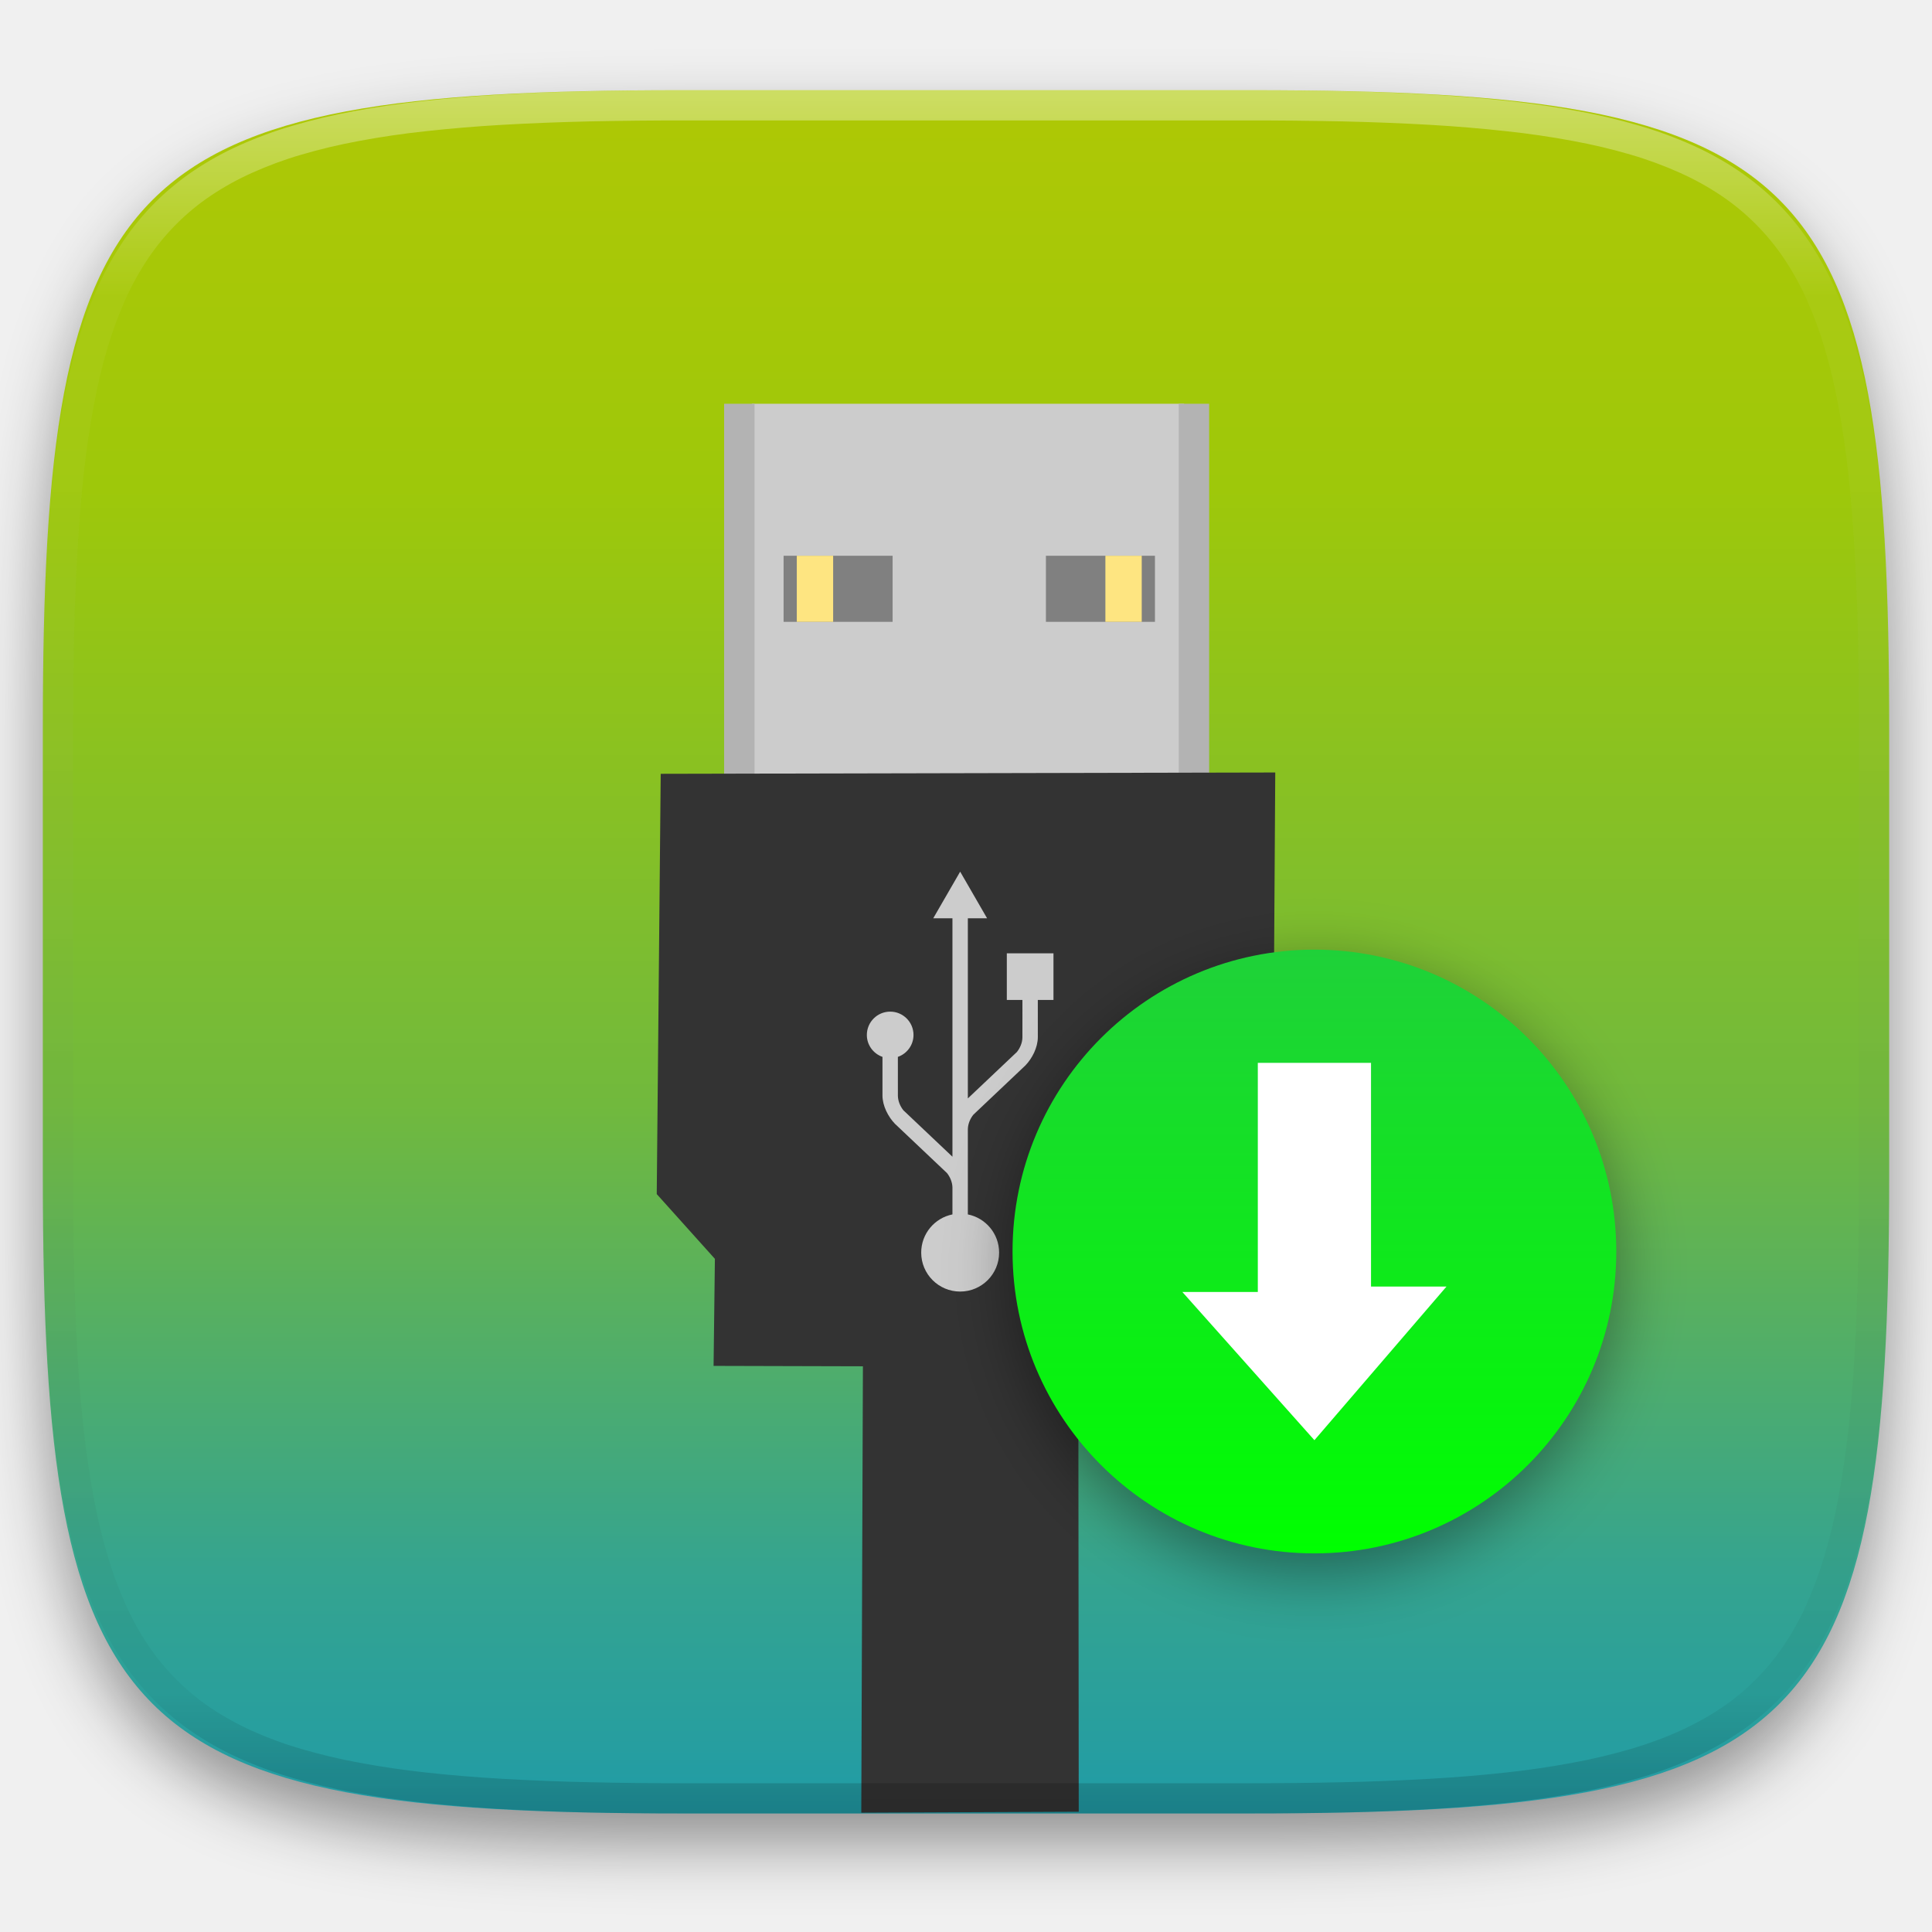
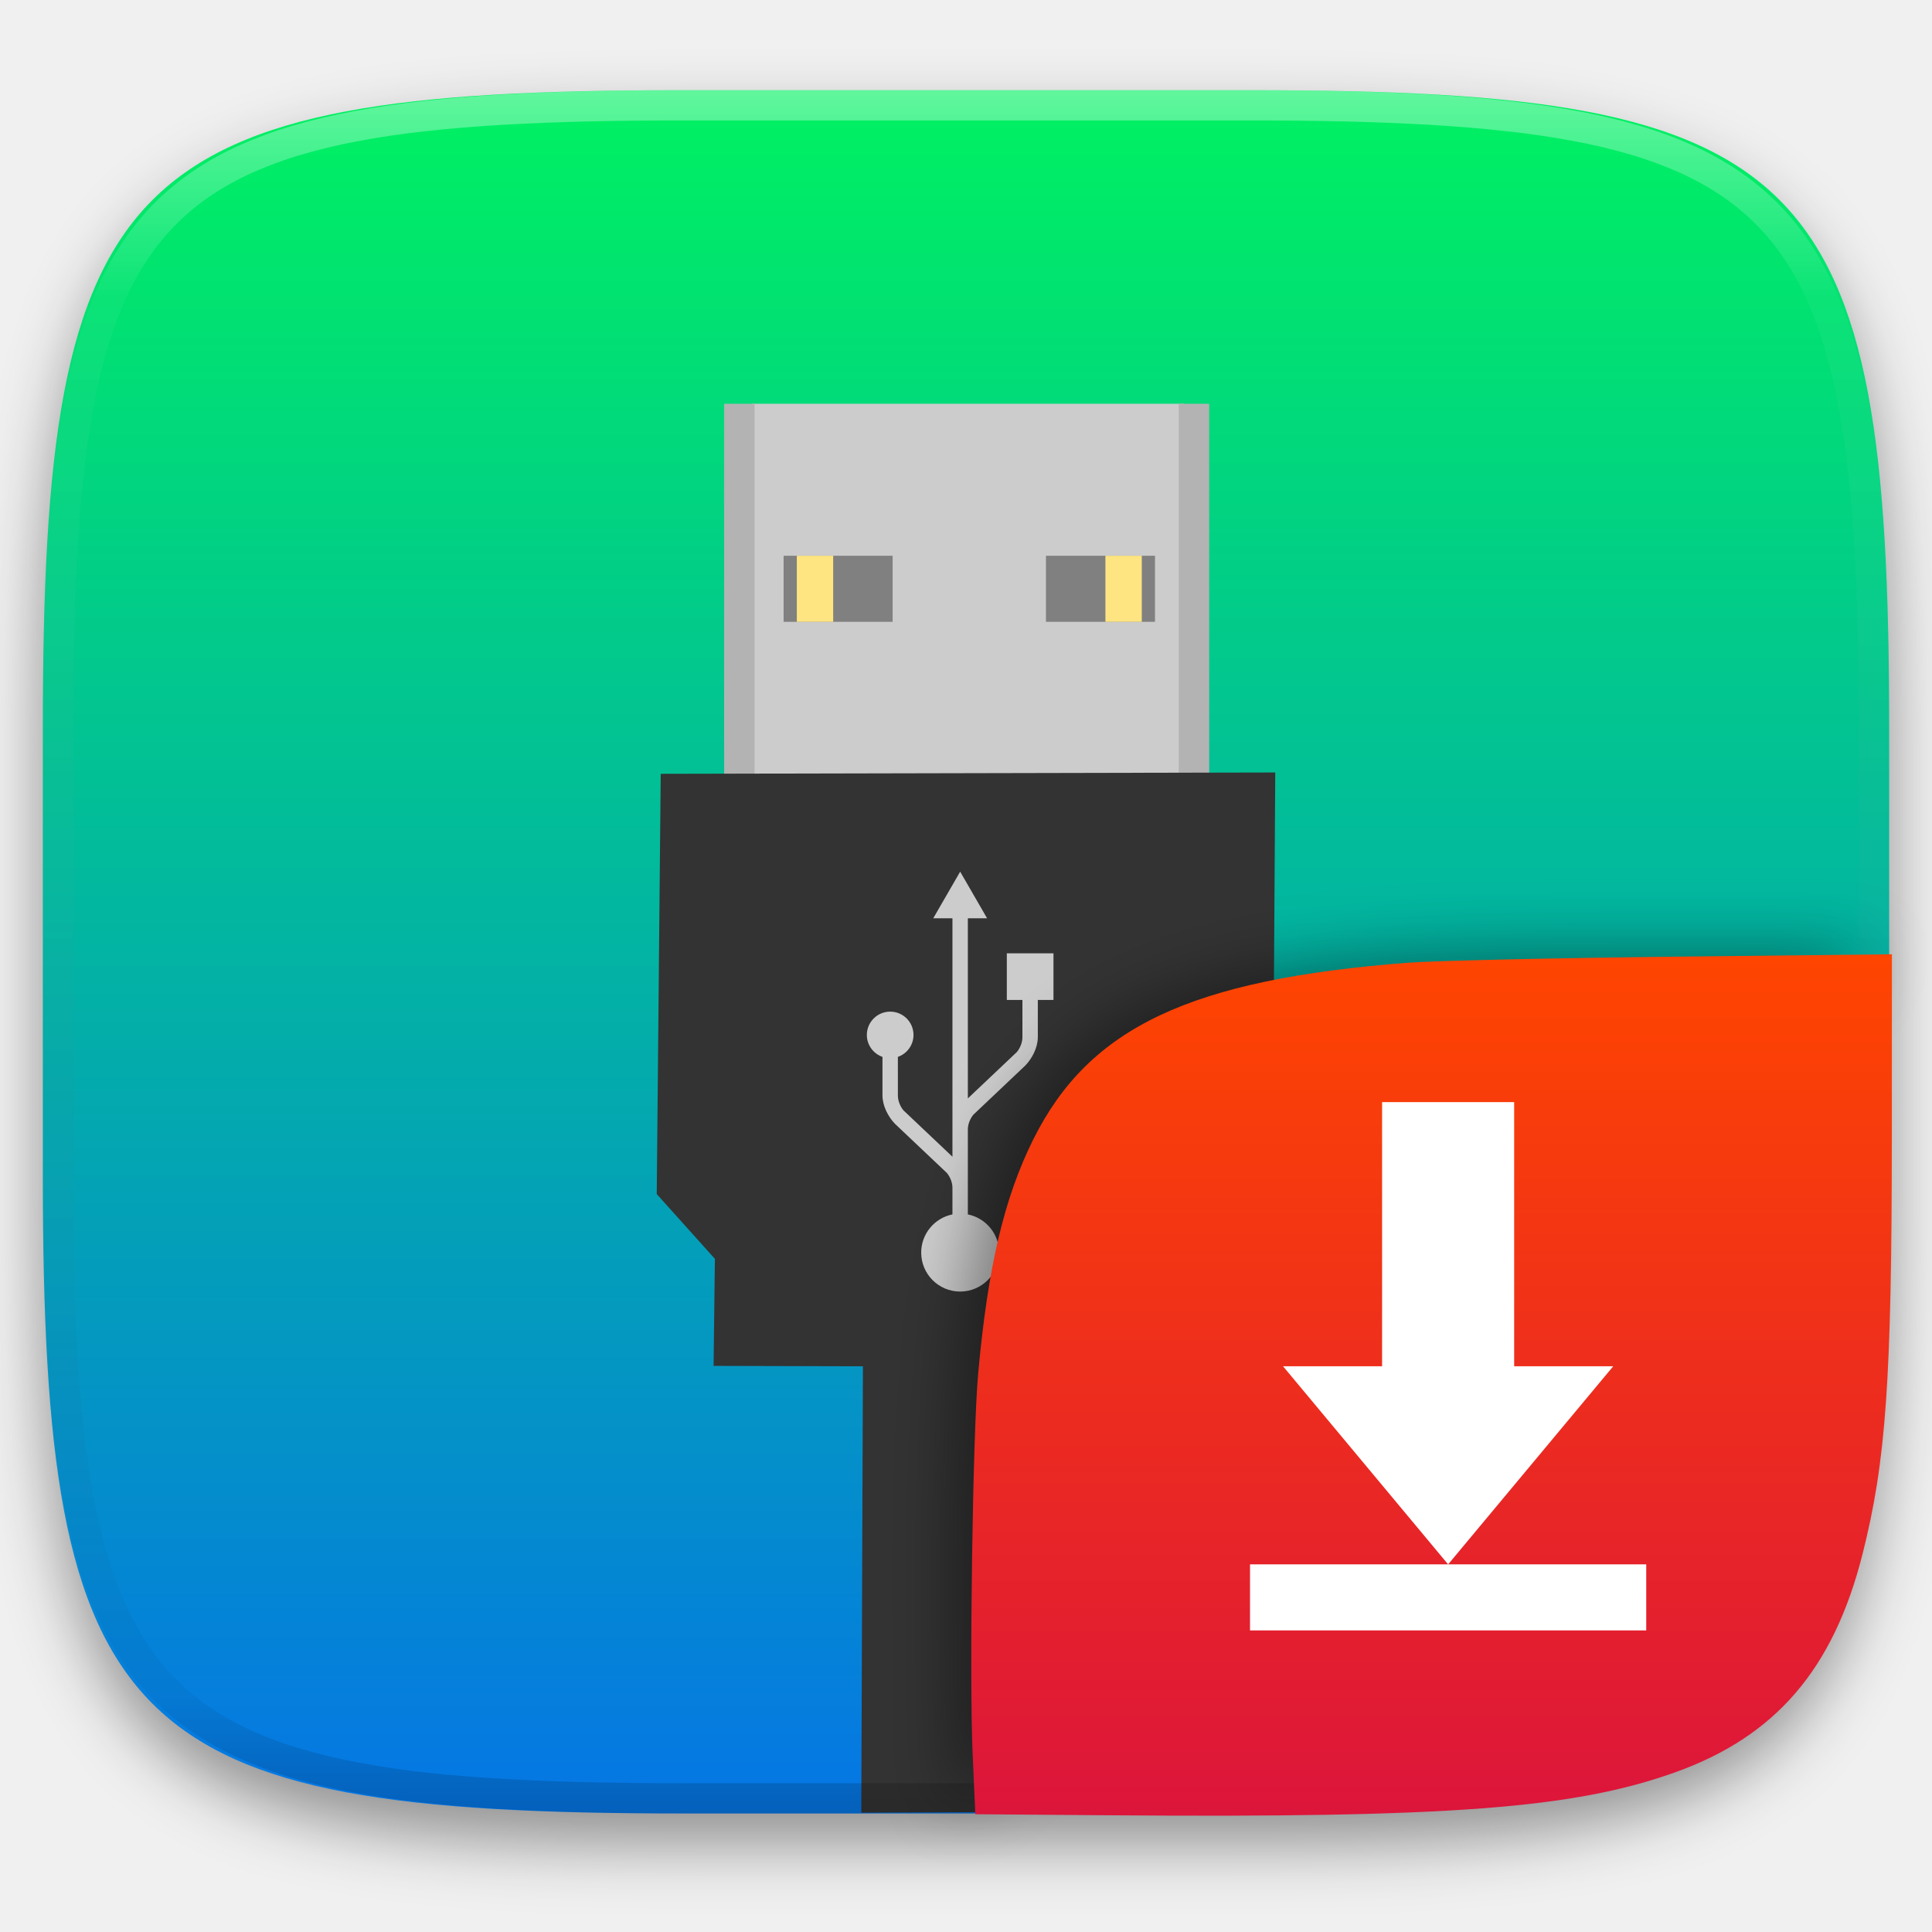
- <svg xmlns="http://www.w3.org/2000/svg" style="isolation:isolate" width="256" height="256" viewBox="0 0 256 256">
+ <svg xmlns="http://www.w3.org/2000/svg" style="isolation:isolate" viewBox="0 0 256 256" width="256" height="256">
  <defs>
-     <filter id="VOXWcQlJtCIYku5n3ozxK4AZGlD7xT3H" width="400%" height="400%" x="-200%" y="-200%" color-interpolation-filters="sRGB" filterUnits="objectBoundingBox">
-       <feGaussianBlur in="SourceGraphic" stdDeviation="4.294" />
-       <feOffset dx="0" dy="4" result="pf_100_offsetBlur" />
-       <feFlood flood-opacity=".4" />
-       <feComposite in2="pf_100_offsetBlur" operator="in" result="pf_100_dropShadow" />
-       <feBlend in="SourceGraphic" in2="pf_100_dropShadow" mode="normal" />
-     </filter>
+     <clipPath id="_clipPath_ccsWm7vIStxMeLVSerr8QtNTB1jXbAeE">
+       <rect width="256" height="256" />
+     </clipPath>
  </defs>
-   <g filter="url(#VOXWcQlJtCIYku5n3ozxK4AZGlD7xT3H)">
-     <linearGradient id="_lgradient_0" x1=".5" x2=".5" y1="-.207" y2="1.207" gradientTransform="matrix(244.648,0,0,228.338,5.676,11.952)" gradientUnits="userSpaceOnUse">
-       <stop offset="0%" style="stop-color:#BEC900" />
-       <stop offset="31.2%" style="stop-color:#9EC80A" />
-       <stop offset="56.2%" style="stop-color:#71B93D" />
-       <stop offset="75%" style="stop-color:#35A48F" />
-       <stop offset="100%" style="stop-color:#018FCA" />
-     </linearGradient>
-     <path fill="url(#_lgradient_0)" d="M 165.685 11.952 C 239.74 11.952 250.324 22.509 250.324 96.495 L 250.324 155.746 C 250.324 229.733 239.74 240.29 165.685 240.29 L 90.315 240.29 C 16.26 240.29 5.676 229.733 5.676 155.746 L 5.676 96.495 C 5.676 22.509 16.26 11.952 90.315 11.952 L 165.685 11.952 Z" />
-   </g>
-   <g>
-     <rect fill="#CCCCCC" width="57.264" height="50.61" x="99.63" y="53.5" transform="matrix(1,0,0,1,0,0)" />
-     <rect fill="#B3B3B3" width="4.028" height="50.61" x="95.95" y="53.5" transform="matrix(1,0,0,1,0,0)" />
-     <rect fill="#B3B3B3" width="4.028" height="50.61" x="156.19" y="53.5" transform="matrix(1,0,0,1,0,0)" />
-     <path fill="#333333" d="M 114.341 181.041 L 94.552 180.988 L 94.727 166.803 L 87.022 158.222 L 87.547 102.534 L 168.978 102.359 L 168.628 158.222 L 159.872 167.504 L 160.047 181.163 L 142.885 181.117 L 142.938 240.063 L 114.125 240.188 L 114.341 181.041 Z" />
-     <rect fill="#808080" width="14.447" height="8.756" x="103.83" y="73.64" transform="matrix(1,0,0,1,0,0)" />
-     <rect fill="#FEE581" width="4.816" height="8.756" x="105.58" y="73.64" transform="matrix(1,0,0,1,0,0)" />
-     <rect fill="#808080" width="14.447" height="8.756" x="138.59" y="73.64" transform="matrix(1,0,0,1,0,0)" />
-     <rect fill="#FEE581" width="4.816" height="8.756" x="146.47" y="73.64" transform="matrix(1,0,0,1,0,0)" />
-     <path fill="#CCCCCC" d="M 127.227 115.5 L 123.657 121.681 L 126.204 121.681 L 126.204 153.272 L 119.705 147.121 C 119.285 146.597 118.991 145.912 118.975 145.208 C 118.975 142.358 118.974 140.665 118.973 140.042 C 120.176 139.62 121.044 138.485 121.044 137.137 C 121.044 135.43 119.66 134.046 117.953 134.046 C 116.246 134.046 114.862 135.43 114.862 137.137 C 114.862 138.485 115.73 139.62 116.932 140.042 L 116.931 145.147 C 116.931 146.531 117.69 147.981 118.58 148.904 C 118.554 148.879 118.526 148.852 118.581 148.905 C 118.603 148.925 125.475 155.432 125.475 155.432 C 125.894 155.954 126.187 156.639 126.203 157.343 L 126.203 160.916 C 123.842 161.39 122.064 163.475 122.064 165.976 C 122.064 168.827 124.375 171.138 127.225 171.138 C 130.077 171.138 132.388 168.827 132.388 165.976 C 132.388 163.474 130.608 161.39 128.245 160.916 L 128.245 157.405 C 128.245 157.396 128.245 157.387 128.245 157.378 L 128.245 149.612 C 128.263 148.909 128.556 148.225 128.975 147.703 C 128.975 147.703 135.847 141.198 135.869 141.178 C 135.925 141.126 135.896 141.152 135.87 141.177 C 136.76 140.255 137.518 138.804 137.518 137.42 L 137.517 132.5 L 139.59 132.5 L 139.59 126.318 L 133.408 126.318 L 133.408 132.5 L 135.477 132.5 C 135.477 132.5 135.475 133.796 135.475 137.48 C 135.459 138.185 135.165 138.871 134.745 139.394 L 128.245 145.546 L 128.245 121.681 L 130.796 121.681 L 127.227 115.5 Z" />
-   </g>
-   <g opacity=".4">
-     <linearGradient id="_lgradient_1" x1=".517" x2=".517" y1="0" y2="1" gradientTransform="matrix(244.65,0,0,228.34,5.68,11.95)" gradientUnits="userSpaceOnUse">
-       <stop offset="0%" style="stop-color:#FFF" />
-       <stop offset="12.5%" stop-opacity=".098" style="stop-color:#FFF" />
-       <stop offset="92.5%" stop-opacity=".098" style="stop-color:#000" />
-       <stop offset="100%" stop-opacity=".498" style="stop-color:#000" />
-     </linearGradient>
-     <path fill="url(#_lgradient_1)" fill-rule="evenodd" d="M 165.068 11.951 C 169.396 11.941 173.724 11.991 178.052 12.089 C 181.927 12.167 185.803 12.315 189.678 12.541 C 193.131 12.737 196.583 13.022 200.026 13.395 C 203.085 13.73 206.144 14.181 209.174 14.741 C 211.889 15.243 214.574 15.881 217.22 16.657 C 219.62 17.355 221.971 18.219 224.243 19.241 C 226.358 20.184 228.384 21.304 230.302 22.591 C 232.142 23.829 233.863 25.244 235.437 26.806 C 237.001 28.378 238.417 30.088 239.656 31.925 C 240.945 33.841 242.066 35.865 243.02 37.967 C 244.043 40.247 244.909 42.585 245.617 44.972 C 246.394 47.615 247.034 50.297 247.535 53.009 C 248.096 56.035 248.548 59.081 248.883 62.136 C 249.257 65.575 249.542 69.014 249.739 72.462 C 249.965 76.323 250.112 80.194 250.201 84.055 C 250.289 88.378 250.339 92.701 250.329 97.014 L 250.329 155.226 C 250.339 159.549 250.289 163.862 250.201 168.185 C 250.112 172.056 249.965 175.917 249.739 179.778 C 249.542 183.226 249.257 186.675 248.883 190.104 C 248.548 193.159 248.096 196.215 247.535 199.241 C 247.034 201.943 246.394 204.625 245.617 207.268 C 244.909 209.655 244.043 212.003 243.02 214.273 C 242.066 216.385 240.945 218.399 239.656 220.315 C 238.417 222.152 237.001 223.872 235.437 225.434 C 233.863 226.996 232.142 228.411 230.302 229.649 C 228.384 230.936 226.358 232.056 224.243 232.999 C 221.971 234.021 219.62 234.885 217.22 235.593 C 214.574 236.369 211.889 237.007 209.174 237.499 C 206.144 238.068 203.085 238.51 200.026 238.845 C 196.583 239.218 193.131 239.503 189.678 239.699 C 185.803 239.925 181.927 240.073 178.052 240.161 C 173.724 240.249 169.396 240.299 165.068 240.289 L 90.942 240.289 C 86.614 240.299 82.286 240.249 77.958 240.161 C 74.083 240.073 70.207 239.925 66.332 239.699 C 62.879 239.503 59.427 239.218 55.984 238.845 C 52.925 238.51 49.866 238.068 46.836 237.499 C 44.121 237.007 41.436 236.369 38.79 235.593 C 36.39 234.885 34.039 234.021 31.767 232.999 C 29.652 232.056 27.626 230.936 25.708 229.649 C 23.868 228.411 22.147 226.996 20.573 225.434 C 19.009 223.872 17.593 222.152 16.354 220.315 C 15.065 218.399 13.944 216.385 12.99 214.273 C 11.967 212.003 11.101 209.655 10.393 207.268 C 9.616 204.625 8.976 201.943 8.475 199.241 C 7.914 196.215 7.462 193.159 7.127 190.104 C 6.753 186.675 6.468 183.226 6.271 179.778 C 6.045 175.917 5.898 172.056 5.809 168.185 C 5.721 163.862 5.671 159.549 5.681 155.226 L 5.681 97.014 C 5.671 92.701 5.721 88.378 5.809 84.055 C 5.898 80.194 6.045 76.323 6.271 72.462 C 6.468 69.014 6.753 65.575 7.127 62.136 C 7.462 59.081 7.914 56.035 8.475 53.009 C 8.976 50.297 9.616 47.615 10.393 44.972 C 11.101 42.585 11.967 40.247 12.99 37.967 C 13.944 35.865 15.065 33.841 16.354 31.925 C 17.593 30.088 19.009 28.378 20.573 26.806 C 22.147 25.244 23.868 23.829 25.708 22.591 C 27.626 21.304 29.652 20.184 31.767 19.241 C 34.039 18.219 36.39 17.355 38.79 16.657 C 41.436 15.881 44.121 15.243 46.836 14.741 C 49.866 14.181 52.925 13.73 55.984 13.395 C 59.427 13.022 62.879 12.737 66.332 12.541 C 70.207 12.315 74.083 12.167 77.958 12.089 C 82.286 11.991 86.614 11.941 90.942 11.951 L 165.068 11.951 Z M 165.078 15.96 C 169.376 15.95 173.675 15.999 177.973 16.087 C 181.8 16.176 185.626 16.323 189.452 16.539 C 192.836 16.736 196.219 17.011 199.583 17.384 C 202.554 17.699 205.515 18.131 208.446 18.681 C 211.023 19.153 213.58 19.762 216.099 20.499 C 218.322 21.147 220.495 21.953 222.6 22.896 C 224.509 23.751 226.338 24.763 228.069 25.922 C 229.692 27.013 231.207 28.26 232.594 29.646 C 233.981 31.031 235.23 32.544 236.332 34.165 C 237.492 35.894 238.506 37.712 239.361 39.608 C 240.306 41.72 241.112 43.892 241.761 46.102 C 242.509 48.617 243.109 51.162 243.591 53.736 C 244.132 56.664 244.565 59.611 244.889 62.578 C 245.263 65.938 245.539 69.308 245.735 72.688 C 245.952 76.51 246.109 80.322 246.188 84.144 C 246.276 88.437 246.325 92.721 246.325 97.014 C 246.325 97.014 246.325 97.014 246.325 97.014 L 246.325 155.226 C 246.325 155.226 246.325 155.226 246.325 155.226 C 246.325 159.519 246.276 163.803 246.188 168.096 C 246.109 171.918 245.952 175.74 245.735 179.552 C 245.539 182.932 245.263 186.302 244.889 189.672 C 244.565 192.629 244.132 195.576 243.591 198.504 C 243.109 201.078 242.509 203.623 241.761 206.138 C 241.112 208.358 240.306 210.52 239.361 212.632 C 238.506 214.528 237.492 216.356 236.332 218.075 C 235.23 219.706 233.981 221.219 232.594 222.604 C 231.207 223.98 229.692 225.227 228.069 226.318 C 226.338 227.477 224.509 228.489 222.6 229.344 C 220.495 230.297 218.322 231.093 216.099 231.741 C 213.58 232.478 211.023 233.087 208.446 233.559 C 205.515 234.109 202.554 234.541 199.583 234.865 C 196.219 235.229 192.836 235.514 189.452 235.701 C 185.626 235.917 181.8 236.074 177.973 236.153 C 173.675 236.251 169.376 236.29 165.078 236.29 C 165.078 236.29 165.078 236.29 165.068 236.29 L 90.942 236.29 C 90.932 236.29 90.932 236.29 90.932 236.29 C 86.634 236.29 82.335 236.251 78.037 236.153 C 74.21 236.074 70.384 235.917 66.558 235.701 C 63.174 235.514 59.791 235.229 56.427 234.865 C 53.456 234.541 50.495 234.109 47.564 233.559 C 44.987 233.087 42.43 232.478 39.911 231.741 C 37.688 231.093 35.515 230.297 33.41 229.344 C 31.501 228.489 29.672 227.477 27.941 226.318 C 26.318 225.227 24.803 223.98 23.416 222.604 C 22.029 221.219 20.78 219.706 19.678 218.075 C 18.518 216.356 17.504 214.528 16.649 212.632 C 15.704 210.52 14.898 208.358 14.249 206.138 C 13.501 203.623 12.901 201.078 12.419 198.504 C 11.878 195.576 11.445 192.629 11.121 189.672 C 10.747 186.302 10.472 182.932 10.275 179.552 C 10.058 175.74 9.901 171.918 9.822 168.096 C 9.734 163.803 9.685 159.519 9.685 155.226 C 9.685 155.226 9.685 155.226 9.685 155.226 L 9.685 97.014 C 9.685 97.014 9.685 97.014 9.685 97.014 C 9.685 92.721 9.734 88.437 9.822 84.144 C 9.901 80.322 10.058 76.51 10.275 72.688 C 10.472 69.308 10.747 65.938 11.121 62.578 C 11.445 59.611 11.878 56.664 12.419 53.736 C 12.901 51.162 13.501 48.617 14.249 46.102 C 14.898 43.892 15.704 41.72 16.649 39.608 C 17.504 37.712 18.518 35.894 19.678 34.165 C 20.78 32.544 22.029 31.031 23.416 29.646 C 24.803 28.26 26.318 27.013 27.941 25.922 C 29.672 24.763 31.501 23.751 33.41 22.896 C 35.515 21.953 37.688 21.147 39.911 20.499 C 42.43 19.762 44.987 19.153 47.564 18.681 C 50.495 18.131 53.456 17.699 56.427 17.384 C 59.791 17.011 63.174 16.736 66.558 16.539 C 70.384 16.323 74.21 16.176 78.037 16.087 C 82.335 15.999 86.634 15.95 90.932 15.96 C 90.932 15.96 90.932 15.96 90.942 15.96 L 165.068 15.96 C 165.078 15.96 165.078 15.96 165.078 15.96 Z" />
-   </g>
-   <g>
+   <g clip-path="url(#_clipPath_ccsWm7vIStxMeLVSerr8QtNTB1jXbAeE)">
    <defs>
-       <filter id="E0n7HxydSBBlvova9EYPLVMDmfVb8ZxJ" width="400%" height="400%" x="-200%" y="-200%" color-interpolation-filters="sRGB" filterUnits="objectBoundingBox">
+       <filter id="IIuRuNFTPyBm0V27Oo9kFfzsxNQ1n0AZ" x="-200%" y="-200%" width="400%" height="400%" filterUnits="objectBoundingBox" color-interpolation-filters="sRGB">
+         <feGaussianBlur in="SourceGraphic" stdDeviation="4.294" />
+         <feOffset dx="0" dy="4" result="pf_100_offsetBlur" />
+         <feFlood flood-color="#000000" flood-opacity="0.4" />
+         <feComposite in2="pf_100_offsetBlur" operator="in" result="pf_100_dropShadow" />
+         <feBlend in="SourceGraphic" in2="pf_100_dropShadow" mode="normal" />
+       </filter>
+     </defs>
+     <g filter="url(#IIuRuNFTPyBm0V27Oo9kFfzsxNQ1n0AZ)">
+       <linearGradient id="_lgradient_107" x1="0" y1="0" x2="-1.8369701987210297e-16" y2="1" gradientTransform="matrix(244.648,0,0,228.338,5.676,11.952)" gradientUnits="userSpaceOnUse">
+         <stop offset="0%" stop-opacity="1" style="stop-color:rgb(0,242,96)" />
+         <stop offset="100%" stop-opacity="1" style="stop-color:rgb(5,117,230)" />
+       </linearGradient>
+       <path d=" M 165.685 11.952 C 239.74 11.952 250.324 22.509 250.324 96.495 L 250.324 155.746 C 250.324 229.733 239.74 240.29 165.685 240.29 L 90.315 240.29 C 16.26 240.29 5.676 229.733 5.676 155.746 L 5.676 96.495 C 5.676 22.509 16.26 11.952 90.315 11.952 L 165.685 11.952 Z " fill="url(#_lgradient_107)" />
+     </g>
+     <g>
+       <rect x="99.63" y="53.5" width="57.264" height="50.61" transform="matrix(1,0,0,1,0,0)" fill="rgb(204,204,204)" />
+       <rect x="95.953" y="53.5" width="4.028" height="50.61" transform="matrix(1,0,0,1,0,0)" fill="rgb(179,179,179)" />
+       <rect x="156.194" y="53.5" width="4.028" height="50.61" transform="matrix(1,0,0,1,0,0)" fill="rgb(179,179,179)" />
+       <path d=" M 114.341 181.041 L 94.552 180.988 L 94.727 166.803 L 87.022 158.222 L 87.547 102.534 L 168.978 102.359 L 168.628 158.222 L 159.872 167.504 L 160.047 181.163 L 142.885 181.117 L 142.938 240.063 L 114.125 240.188 L 114.341 181.041 Z " fill="rgb(51,51,51)" />
+       <rect x="103.833" y="73.639" width="14.447" height="8.756" transform="matrix(1,0,0,1,0,0)" fill="rgb(128,128,128)" />
+       <rect x="105.585" y="73.639" width="4.816" height="8.756" transform="matrix(1,0,0,1,0,0)" fill="rgb(254,229,129)" />
+       <rect x="138.595" y="73.639" width="14.447" height="8.756" transform="matrix(1,0,0,1,0,0)" fill="rgb(128,128,128)" />
+       <rect x="146.475" y="73.639" width="4.816" height="8.756" transform="matrix(1,0,0,1,0,0)" fill="rgb(254,229,129)" />
+       <path d=" M 127.227 115.5 L 123.657 121.681 L 126.204 121.681 L 126.204 153.272 L 119.705 147.121 C 119.285 146.597 118.991 145.912 118.975 145.208 C 118.975 142.358 118.974 140.665 118.973 140.042 C 120.176 139.62 121.044 138.485 121.044 137.137 C 121.044 135.43 119.66 134.046 117.953 134.046 C 116.246 134.046 114.862 135.43 114.862 137.137 C 114.862 138.485 115.73 139.62 116.932 140.042 L 116.931 145.147 C 116.931 146.531 117.69 147.981 118.58 148.904 C 118.554 148.879 118.526 148.852 118.581 148.905 C 118.603 148.925 125.475 155.432 125.475 155.432 C 125.894 155.954 126.187 156.639 126.203 157.343 L 126.203 160.916 C 123.842 161.39 122.064 163.475 122.064 165.976 C 122.064 168.827 124.375 171.138 127.225 171.138 C 130.077 171.138 132.388 168.827 132.388 165.976 C 132.388 163.474 130.608 161.39 128.245 160.916 L 128.245 157.405 C 128.245 157.396 128.245 157.387 128.245 157.378 L 128.245 149.612 C 128.263 148.909 128.556 148.225 128.975 147.703 C 128.975 147.703 135.847 141.198 135.869 141.178 C 135.925 141.126 135.896 141.152 135.87 141.177 C 136.76 140.255 137.518 138.804 137.518 137.42 L 137.517 132.5 L 139.59 132.5 L 139.59 126.318 L 133.408 126.318 L 133.408 132.5 L 135.477 132.5 C 135.477 132.5 135.475 133.796 135.475 137.48 C 135.459 138.185 135.165 138.871 134.745 139.394 L 128.245 145.546 L 128.245 121.681 L 130.796 121.681 L 127.227 115.5 Z " fill="rgb(204,204,204)" />
+     </g>
+     <g opacity="0.4">
+       <linearGradient id="_lgradient_108" x1="0.517" y1="0" x2="0.517" y2="1" gradientTransform="matrix(244.65,0,0,228.34,5.68,11.95)" gradientUnits="userSpaceOnUse">
+         <stop offset="0%" stop-opacity="1" style="stop-color:rgb(255,255,255)" />
+         <stop offset="12.5%" stop-opacity="0.098" style="stop-color:rgb(255,255,255)" />
+         <stop offset="92.5%" stop-opacity="0.098" style="stop-color:rgb(0,0,0)" />
+         <stop offset="100%" stop-opacity="0.498" style="stop-color:rgb(0,0,0)" />
+       </linearGradient>
+       <path d=" M 165.068 11.951 C 169.396 11.941 173.724 11.991 178.052 12.089 C 181.927 12.167 185.803 12.315 189.678 12.541 C 193.131 12.737 196.583 13.022 200.026 13.395 C 203.085 13.73 206.144 14.181 209.174 14.741 C 211.889 15.243 214.574 15.881 217.22 16.657 C 219.62 17.355 221.971 18.219 224.243 19.241 C 226.358 20.184 228.384 21.304 230.302 22.591 C 232.142 23.829 233.863 25.244 235.437 26.806 C 237.001 28.378 238.417 30.088 239.656 31.925 C 240.945 33.841 242.066 35.865 243.02 37.967 C 244.043 40.247 244.909 42.585 245.617 44.972 C 246.394 47.615 247.034 50.297 247.535 53.009 C 248.096 56.035 248.548 59.081 248.883 62.136 C 249.257 65.575 249.542 69.014 249.739 72.462 C 249.965 76.323 250.112 80.194 250.201 84.055 C 250.289 88.378 250.339 92.701 250.329 97.014 L 250.329 155.226 C 250.339 159.549 250.289 163.862 250.201 168.185 C 250.112 172.056 249.965 175.917 249.739 179.778 C 249.542 183.226 249.257 186.675 248.883 190.104 C 248.548 193.159 248.096 196.215 247.535 199.241 C 247.034 201.943 246.394 204.625 245.617 207.268 C 244.909 209.655 244.043 212.003 243.02 214.273 C 242.066 216.385 240.945 218.399 239.656 220.315 C 238.417 222.152 237.001 223.872 235.437 225.434 C 233.863 226.996 232.142 228.411 230.302 229.649 C 228.384 230.936 226.358 232.056 224.243 232.999 C 221.971 234.021 219.62 234.885 217.22 235.593 C 214.574 236.369 211.889 237.007 209.174 237.499 C 206.144 238.068 203.085 238.51 200.026 238.845 C 196.583 239.218 193.131 239.503 189.678 239.699 C 185.803 239.925 181.927 240.073 178.052 240.161 C 173.724 240.249 169.396 240.299 165.068 240.289 L 90.942 240.289 C 86.614 240.299 82.286 240.249 77.958 240.161 C 74.083 240.073 70.207 239.925 66.332 239.699 C 62.879 239.503 59.427 239.218 55.984 238.845 C 52.925 238.51 49.866 238.068 46.836 237.499 C 44.121 237.007 41.436 236.369 38.79 235.593 C 36.39 234.885 34.039 234.021 31.767 232.999 C 29.652 232.056 27.626 230.936 25.708 229.649 C 23.868 228.411 22.147 226.996 20.573 225.434 C 19.009 223.872 17.593 222.152 16.354 220.315 C 15.065 218.399 13.944 216.385 12.99 214.273 C 11.967 212.003 11.101 209.655 10.393 207.268 C 9.616 204.625 8.976 201.943 8.475 199.241 C 7.914 196.215 7.462 193.159 7.127 190.104 C 6.753 186.675 6.468 183.226 6.271 179.778 C 6.045 175.917 5.898 172.056 5.809 168.185 C 5.721 163.862 5.671 159.549 5.681 155.226 L 5.681 97.014 C 5.671 92.701 5.721 88.378 5.809 84.055 C 5.898 80.194 6.045 76.323 6.271 72.462 C 6.468 69.014 6.753 65.575 7.127 62.136 C 7.462 59.081 7.914 56.035 8.475 53.009 C 8.976 50.297 9.616 47.615 10.393 44.972 C 11.101 42.585 11.967 40.247 12.99 37.967 C 13.944 35.865 15.065 33.841 16.354 31.925 C 17.593 30.088 19.009 28.378 20.573 26.806 C 22.147 25.244 23.868 23.829 25.708 22.591 C 27.626 21.304 29.652 20.184 31.767 19.241 C 34.039 18.219 36.39 17.355 38.79 16.657 C 41.436 15.881 44.121 15.243 46.836 14.741 C 49.866 14.181 52.925 13.73 55.984 13.395 C 59.427 13.022 62.879 12.737 66.332 12.541 C 70.207 12.315 74.083 12.167 77.958 12.089 C 82.286 11.991 86.614 11.941 90.942 11.951 L 165.068 11.951 Z  M 165.078 15.96 C 169.376 15.95 173.675 15.999 177.973 16.087 C 181.8 16.176 185.626 16.323 189.452 16.539 C 192.836 16.736 196.219 17.011 199.583 17.384 C 202.554 17.699 205.515 18.131 208.446 18.681 C 211.023 19.153 213.58 19.762 216.099 20.499 C 218.322 21.147 220.495 21.953 222.6 22.896 C 224.509 23.751 226.338 24.763 228.069 25.922 C 229.692 27.013 231.207 28.26 232.594 29.646 C 233.981 31.031 235.23 32.544 236.332 34.165 C 237.492 35.894 238.506 37.712 239.361 39.608 C 240.306 41.72 241.112 43.892 241.761 46.102 C 242.509 48.617 243.109 51.162 243.591 53.736 C 244.132 56.664 244.565 59.611 244.889 62.578 C 245.263 65.938 245.539 69.308 245.735 72.688 C 245.952 76.51 246.109 80.322 246.188 84.144 C 246.276 88.437 246.325 92.721 246.325 97.014 C 246.325 97.014 246.325 97.014 246.325 97.014 L 246.325 155.226 C 246.325 155.226 246.325 155.226 246.325 155.226 C 246.325 159.519 246.276 163.803 246.188 168.096 C 246.109 171.918 245.952 175.74 245.735 179.552 C 245.539 182.932 245.263 186.302 244.889 189.672 C 244.565 192.629 244.132 195.576 243.591 198.504 C 243.109 201.078 242.509 203.623 241.761 206.138 C 241.112 208.358 240.306 210.52 239.361 212.632 C 238.506 214.528 237.492 216.356 236.332 218.075 C 235.23 219.706 233.981 221.219 232.594 222.604 C 231.207 223.98 229.692 225.227 228.069 226.318 C 226.338 227.477 224.509 228.489 222.6 229.344 C 220.495 230.297 218.322 231.093 216.099 231.741 C 213.58 232.478 211.023 233.087 208.446 233.559 C 205.515 234.109 202.554 234.541 199.583 234.865 C 196.219 235.229 192.836 235.514 189.452 235.701 C 185.626 235.917 181.8 236.074 177.973 236.153 C 173.675 236.251 169.376 236.29 165.078 236.29 C 165.078 236.29 165.078 236.29 165.068 236.29 L 90.942 236.29 C 90.932 236.29 90.932 236.29 90.932 236.29 C 86.634 236.29 82.335 236.251 78.037 236.153 C 74.21 236.074 70.384 235.917 66.558 235.701 C 63.174 235.514 59.791 235.229 56.427 234.865 C 53.456 234.541 50.495 234.109 47.564 233.559 C 44.987 233.087 42.43 232.478 39.911 231.741 C 37.688 231.093 35.515 230.297 33.41 229.344 C 31.501 228.489 29.672 227.477 27.941 226.318 C 26.318 225.227 24.803 223.98 23.416 222.604 C 22.029 221.219 20.78 219.706 19.678 218.075 C 18.518 216.356 17.504 214.528 16.649 212.632 C 15.704 210.52 14.898 208.358 14.249 206.138 C 13.501 203.623 12.901 201.078 12.419 198.504 C 11.878 195.576 11.445 192.629 11.121 189.672 C 10.747 186.302 10.472 182.932 10.275 179.552 C 10.058 175.74 9.901 171.918 9.822 168.096 C 9.734 163.803 9.685 159.519 9.685 155.226 C 9.685 155.226 9.685 155.226 9.685 155.226 L 9.685 97.014 C 9.685 97.014 9.685 97.014 9.685 97.014 C 9.685 92.721 9.734 88.437 9.822 84.144 C 9.901 80.322 10.058 76.51 10.275 72.688 C 10.472 69.308 10.747 65.938 11.121 62.578 C 11.445 59.611 11.878 56.664 12.419 53.736 C 12.901 51.162 13.501 48.617 14.249 46.102 C 14.898 43.892 15.704 41.72 16.649 39.608 C 17.504 37.712 18.518 35.894 19.678 34.165 C 20.78 32.544 22.029 31.031 23.416 29.646 C 24.803 28.26 26.318 27.013 27.941 25.922 C 29.672 24.763 31.501 23.751 33.41 22.896 C 35.515 21.953 37.688 21.147 39.911 20.499 C 42.43 19.762 44.987 19.153 47.564 18.681 C 50.495 18.131 53.456 17.699 56.427 17.384 C 59.791 17.011 63.174 16.736 66.558 16.539 C 70.384 16.323 74.21 16.176 78.037 16.087 C 82.335 15.999 86.634 15.95 90.932 15.96 C 90.932 15.96 90.932 15.96 90.942 15.96 L 165.068 15.96 C 165.078 15.96 165.078 15.96 165.078 15.96 Z " fill-rule="evenodd" fill="url(#_lgradient_108)" />
+     </g>
+     <defs>
+       <filter id="I2hSHU9Y8Ne1sUPiP33rTwmjlODV7m8F" x="-200%" y="-200%" width="400%" height="400%" filterUnits="objectBoundingBox" color-interpolation-filters="sRGB">
        <feGaussianBlur stdDeviation="4.294" />
      </filter>
    </defs>
-     <g opacity=".4" filter="url(#E0n7HxydSBBlvova9EYPLVMDmfVb8ZxJ)">
-       <circle cx="174.167" cy="168.333" r="40" vector-effect="non-scaling-stroke" />
+     <g opacity="0.4" filter="url(#I2hSHU9Y8Ne1sUPiP33rTwmjlODV7m8F)">
+       <path d=" M 126.32 240.288 L 126 211.494 C 126 137.507 136.584 126 210.639 126 L 248.648 126" fill="rgb(0,0,0)" />
    </g>
-     <linearGradient id="_lgradient_2" x1="0" x2="0" y1="0" y2="1" gradientTransform="matrix(80,0,0,80,134.167,125.833)" gradientUnits="userSpaceOnUse">
-       <stop offset="0%" style="stop-color:#1FD139" />
-       <stop offset="100%" style="stop-color:#0F0" />
+     <linearGradient id="_lgradient_109" x1="0" y1="0" x2="-1.8369701987210297e-16" y2="1" gradientTransform="matrix(121.985,0,0,114.142,128.7,126.446)" gradientUnits="userSpaceOnUse">
+       <stop offset="0%" stop-opacity="1" style="stop-color:rgb(255,69,0)" />
+       <stop offset="100%" stop-opacity="1" style="stop-color:rgb(220,21,59)" />
    </linearGradient>
-     <circle fill="url(#_lgradient_2)" cx="174.167" cy="165.833" r="40" vector-effect="non-scaling-stroke" />
-     <path fill="#FFFFFF" d="M 156.667 171.191 L 174.167 190.833 L 191.667 170.476 L 181.667 170.476 L 181.667 140.833 L 166.667 140.833 L 166.667 171.19 L 156.667 171.191 Z" />
+     <path d=" M 146.981 240.533 L 129.235 240.395 L 128.875 232.289 C 128.427 222.201 128.898 189.86 129.607 182.052 C 130.892 167.904 133.047 158.74 136.92 150.966 C 144.316 136.118 157.752 129.78 186.519 127.57 C 189.982 127.304 205.835 126.942 221.75 126.766 L 250.685 126.446 L 250.678 150.617 C 250.668 182.808 249.912 193.582 246.801 205.9 C 242.946 221.166 235.296 230.076 221.947 234.847 C 208.546 239.636 192.096 240.884 146.982 240.533 L 146.981 240.533 Z " fill="url(#_lgradient_109)" />
+     <g>
+       <path d=" M 200.634 146.037 L 200.634 181.038 L 213.759 181.038 L 191.884 207.288 L 170.009 181.038 L 183.134 181.038 L 183.134 146.037 L 200.634 146.037 Z  M 165.634 207.288 L 218.134 207.288 L 218.134 216.037 L 165.634 216.037 L 165.634 207.288 Z " fill="rgb(255,255,255)" />
+     </g>
  </g>
</svg>
